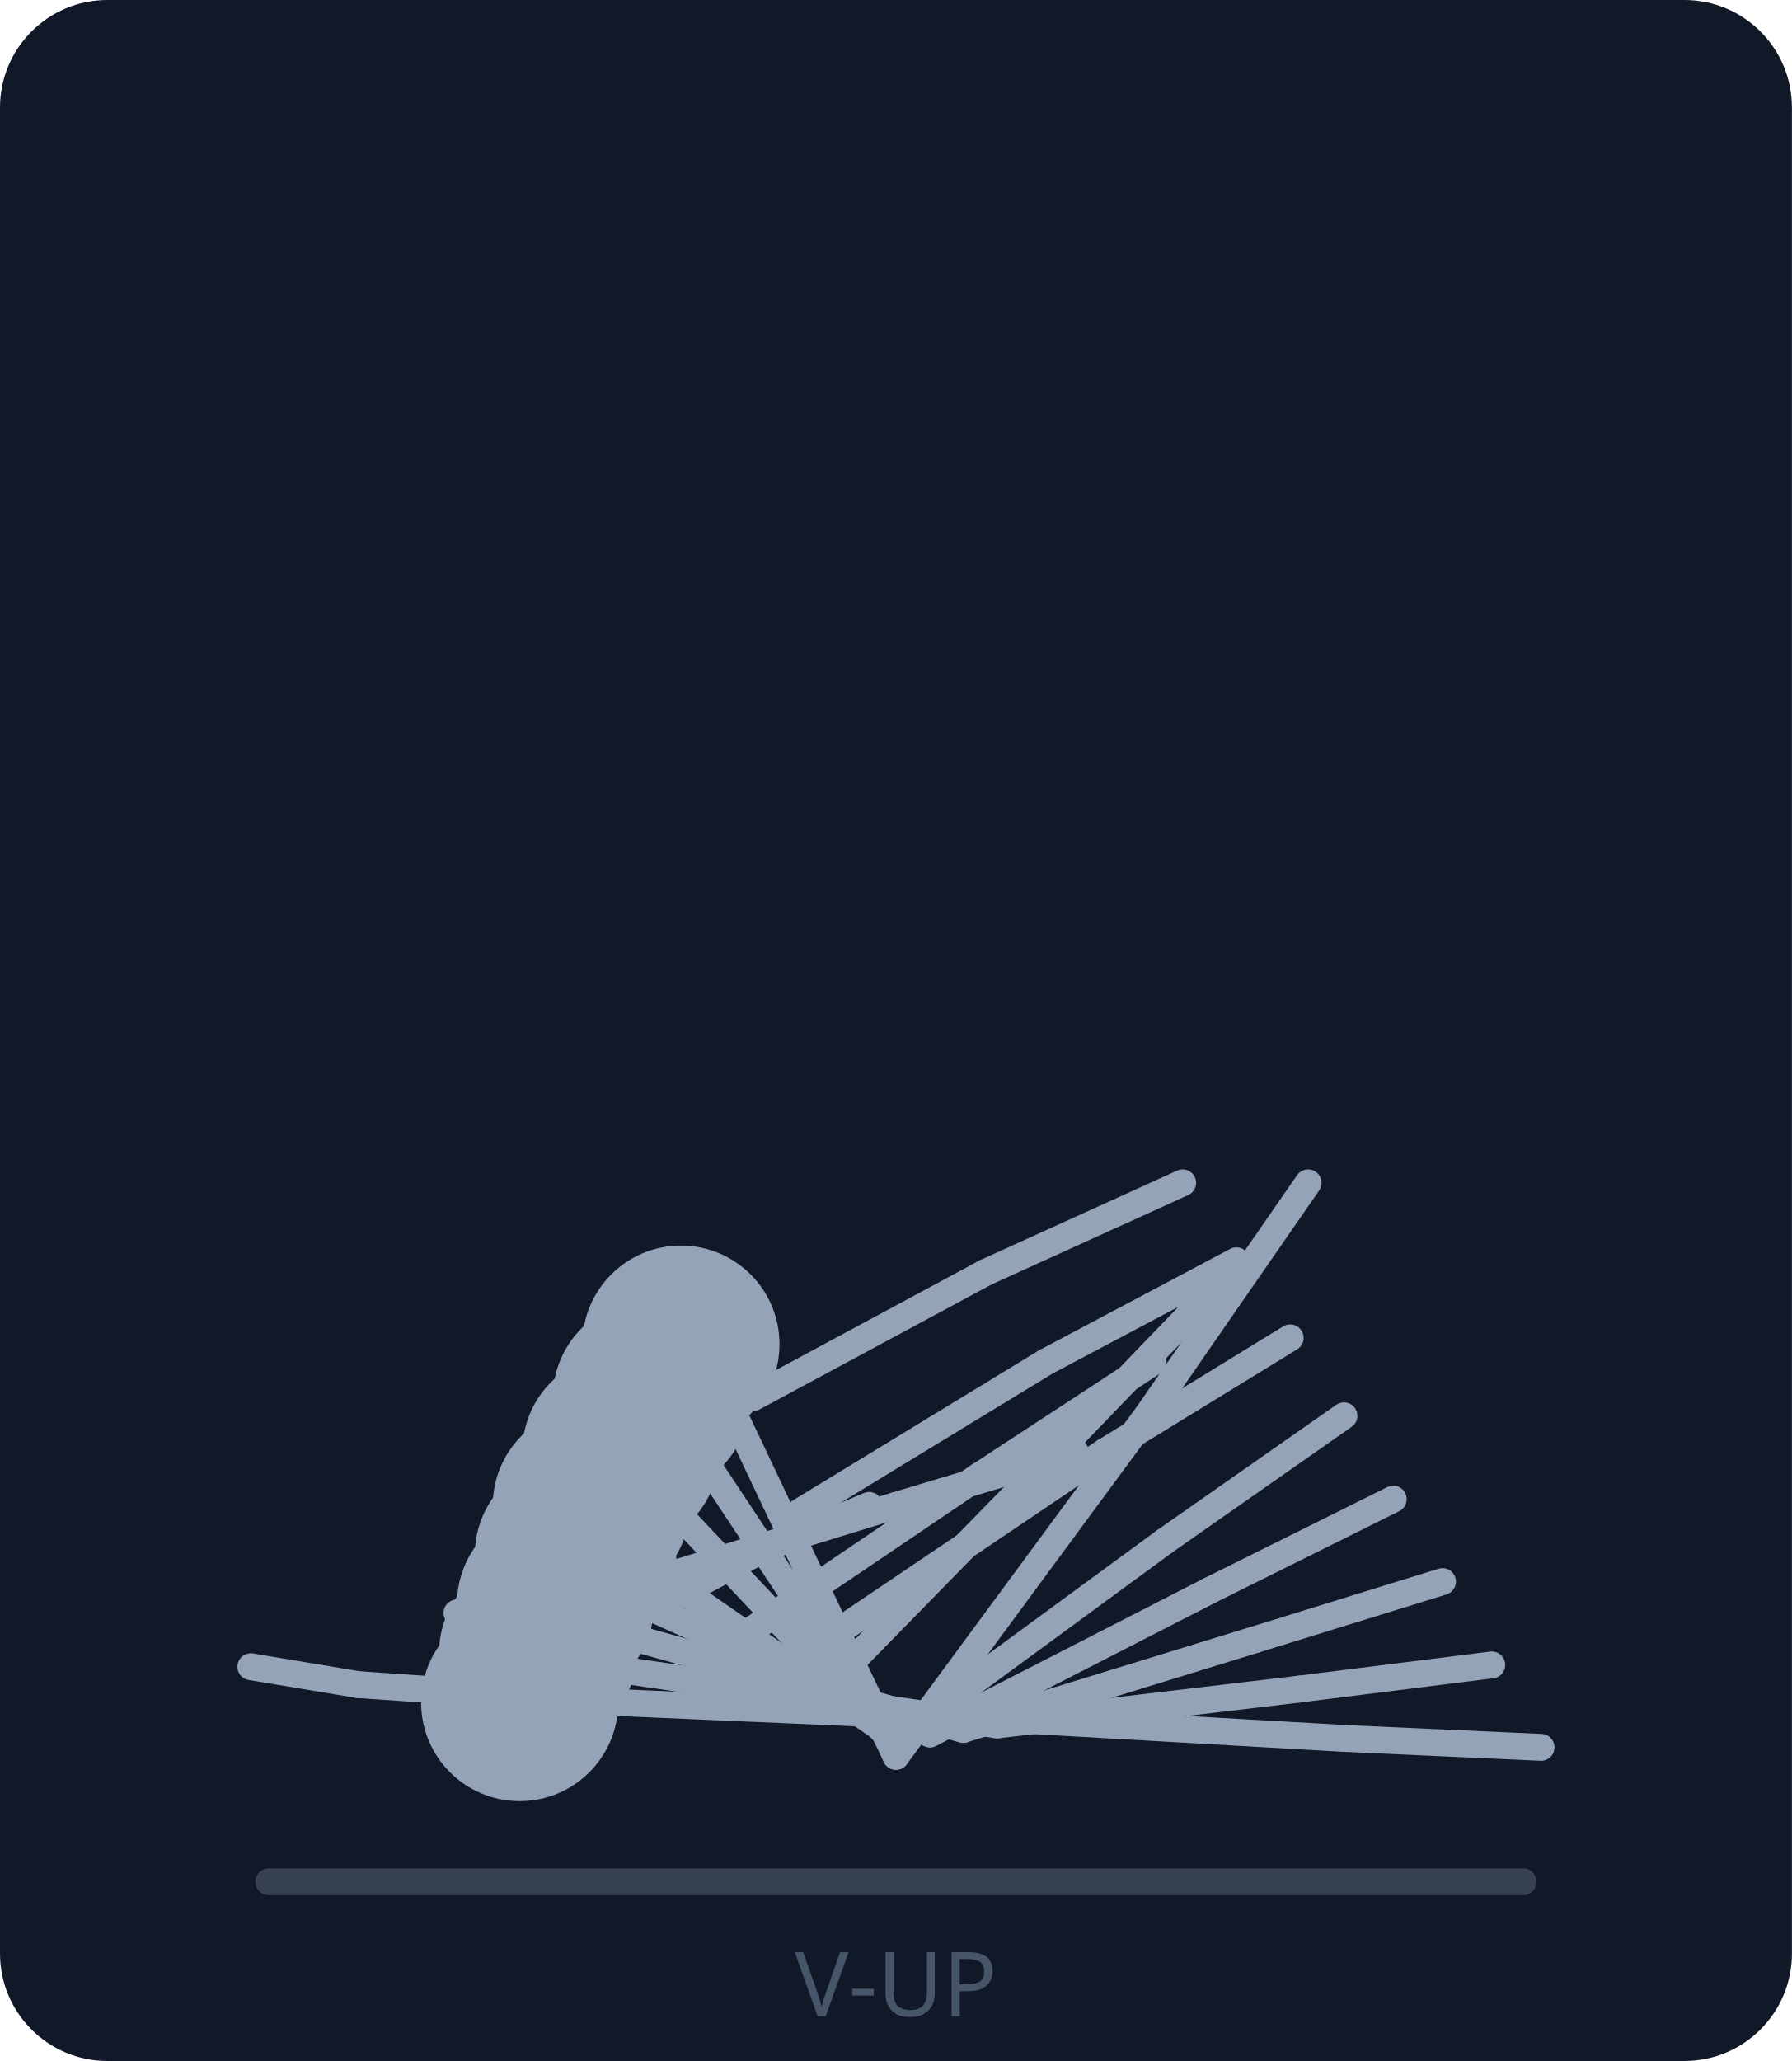
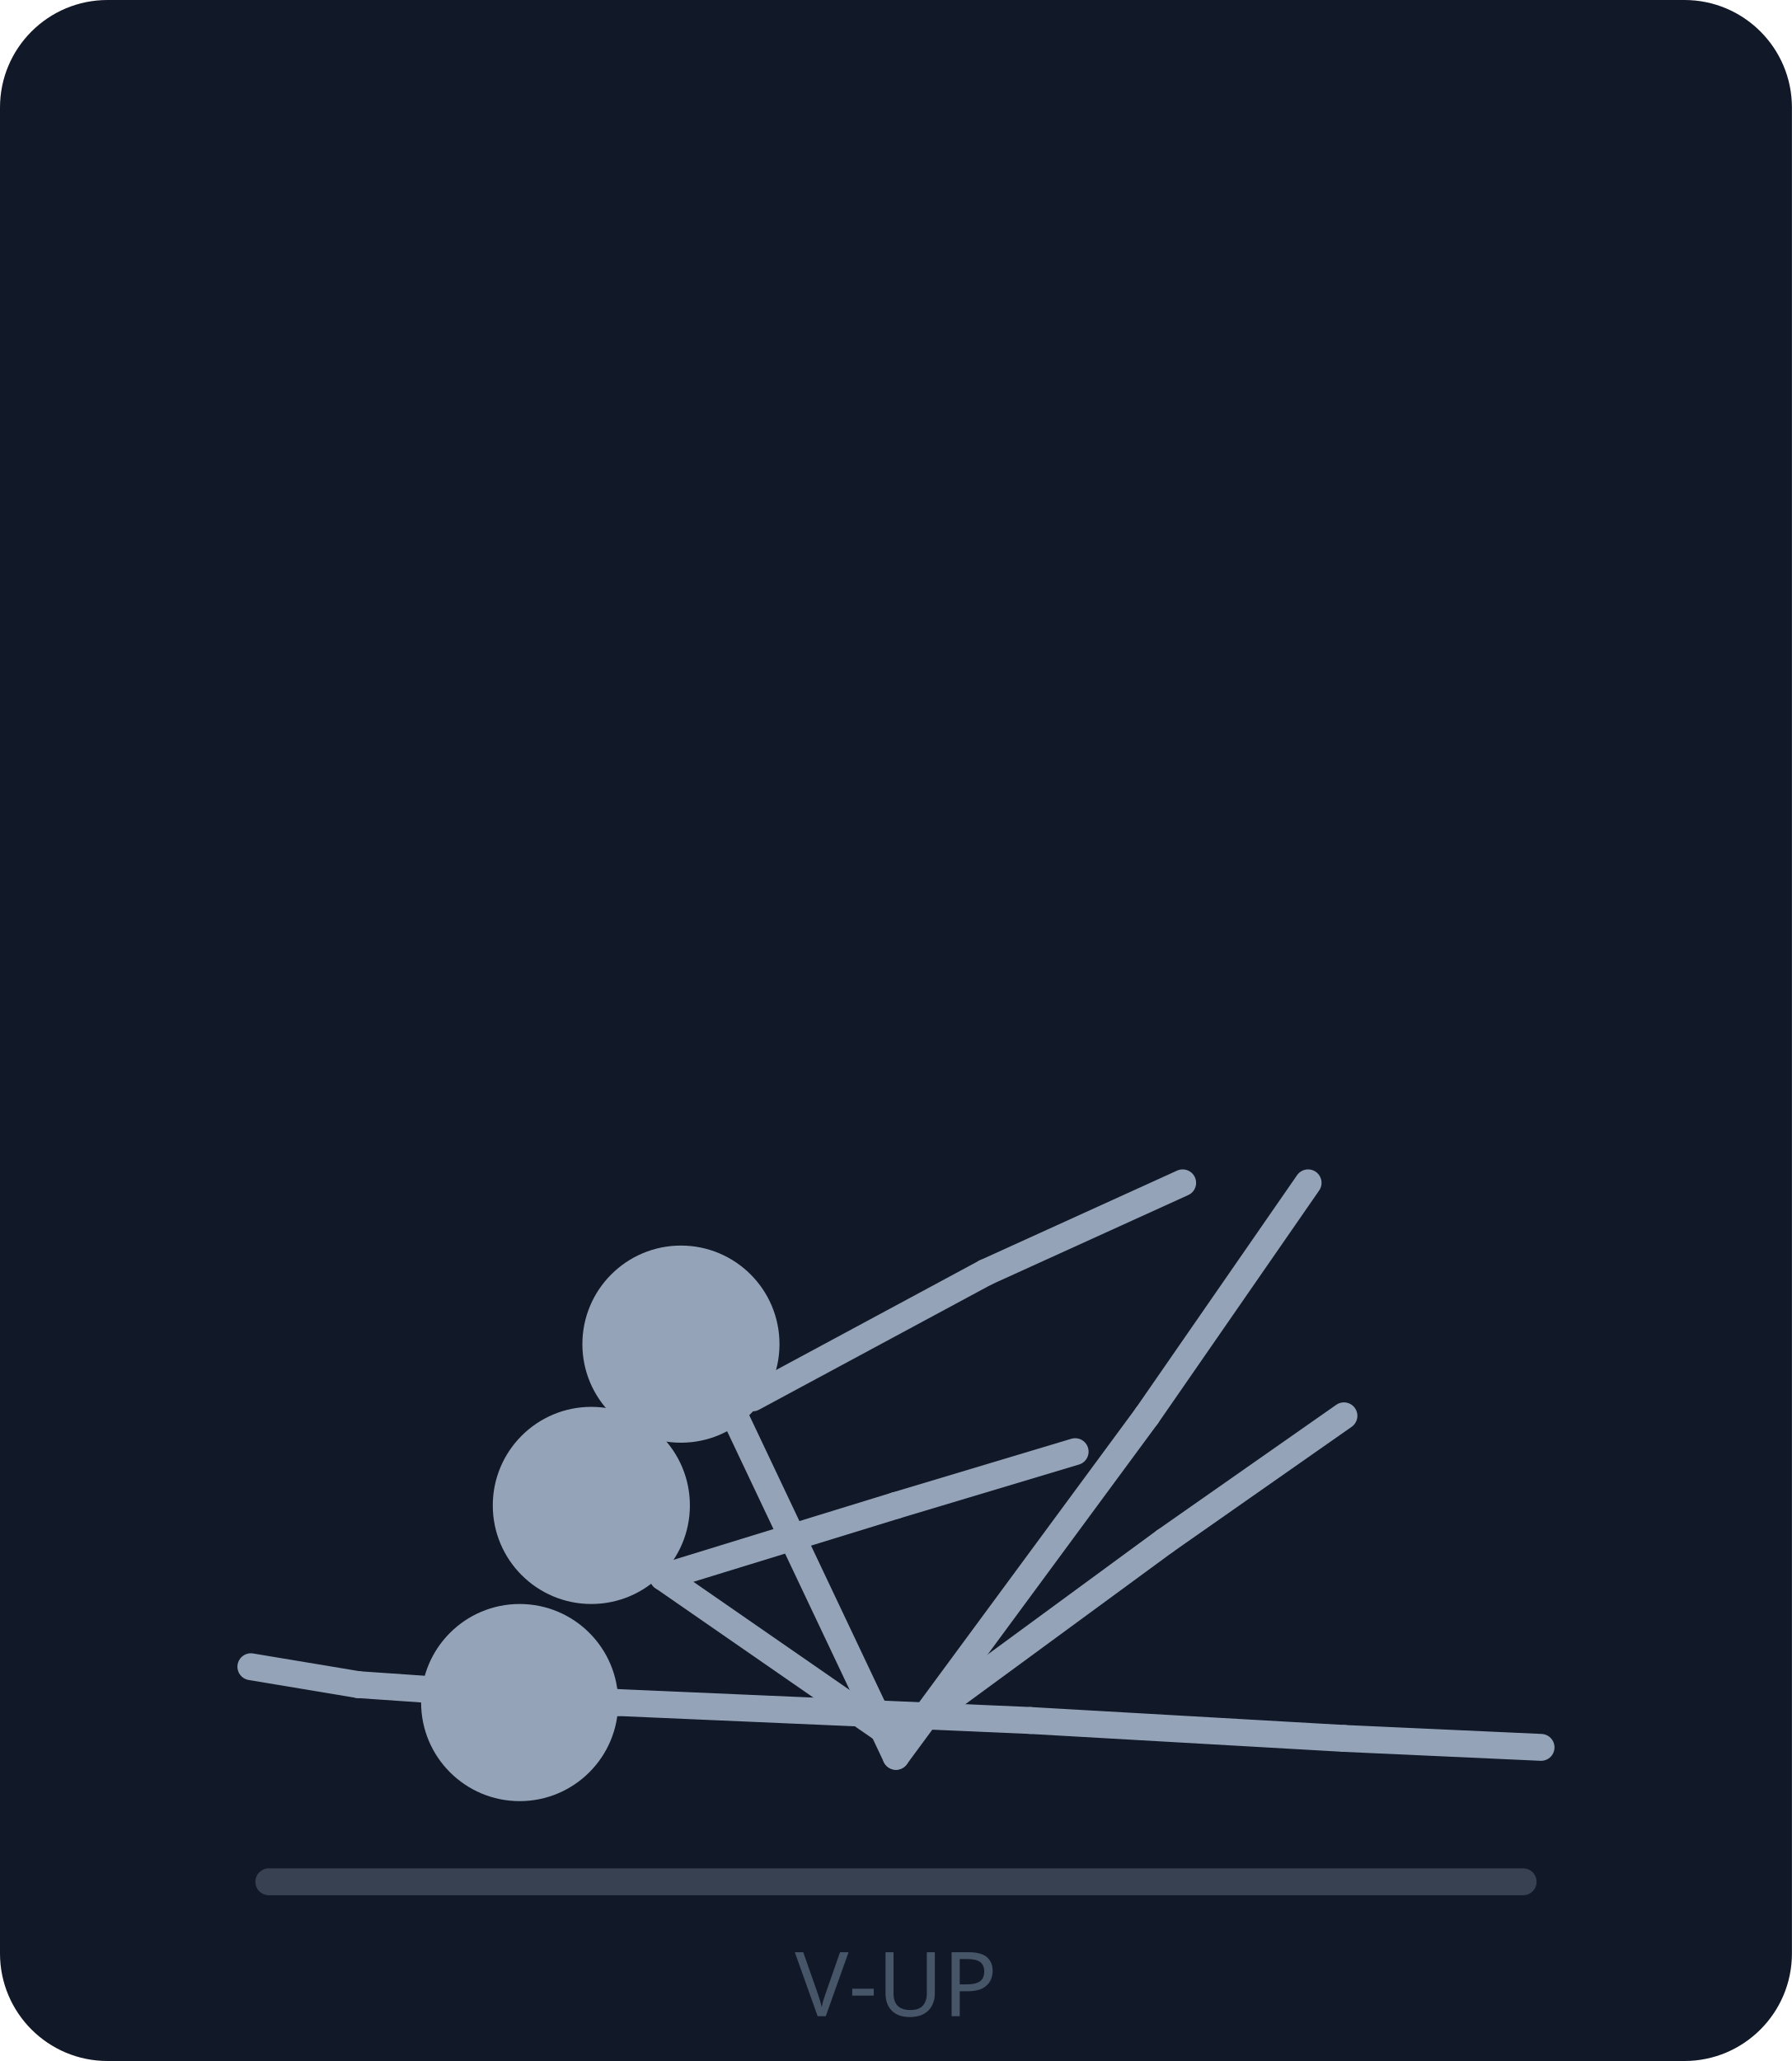
<svg xmlns="http://www.w3.org/2000/svg" viewBox="0 0 200 230">
  <rect width="200" height="230" fill="#111827" rx="12" />
  <style>
-     .f1{animation:sh1 8s linear infinite}.f2{animation:sh2 8s linear infinite}.f3{animation:sh3 8s linear infinite}.f4{animation:sh4 8s linear infinite}.f5{animation:sh5 8s linear infinite}.f6{animation:sh6 8s linear infinite}.f7{animation:sh7 8s linear infinite}.f8{animation:sh8 8s linear infinite}
-     @keyframes sh1{0%,10.2%{opacity:1}12.5%,100%{opacity:0}}
-     @keyframes sh2{0%,12.5%{opacity:0}14.8%,22.7%{opacity:1}25%,100%{opacity:0}}
-     @keyframes sh3{0%,25%{opacity:0}27.3%,35.2%{opacity:1}37.5%,100%{opacity:0}}
-     @keyframes sh4{0%,37.5%{opacity:0}39.8%,47.7%{opacity:1}50%,100%{opacity:0}}
-     @keyframes sh5{0%,50%{opacity:0}52.3%,60.2%{opacity:1}62.5%,100%{opacity:0}}
-     @keyframes sh6{0%,62.5%{opacity:0}64.8%,72.7%{opacity:1}75%,100%{opacity:0}}
-     @keyframes sh7{0%,75%{opacity:0}77.3%,85.2%{opacity:1}87.5%,100%{opacity:0}}
-     @keyframes sh8{0%,87.5%{opacity:0}89.8%,97.7%{opacity:1}100%{opacity:0}}
-   </style>
+   .f1{animation:sh1 4s linear infinite}.f2{animation:sh2 4s linear infinite}.f3{animation:sh3 4s linear infinite}
+   @keyframes sh1{0%,27%{opacity:1}33%,90%{opacity:0}100%{opacity:1}}
+   @keyframes sh2{0%,33%{opacity:0}40%,60%{opacity:1}66%,100%{opacity:0}}
+   @keyframes sh3{0%,66%{opacity:0}72%,93%{opacity:1}100%{opacity:0}}
+ </style>
  <line x1="30" y1="210" x2="170" y2="210" stroke="#374151" stroke-width="3" stroke-linecap="round" />
  <text x="100" y="225" text-anchor="middle" font-family="sans-serif" font-size="10" fill="#475569">V-UP</text>
  <g class="f1" stroke="#94a3b8" stroke-width="3" stroke-linecap="round" fill="none">
    <circle cx="58" cy="190" r="11" fill="#94a3b8" stroke="none" />
    <line x1="69" y1="190" x2="115" y2="192" />
    <line x1="69" y1="190" x2="40" y2="188" />
    <line x1="40" y1="188" x2="28" y2="186" />
    <line x1="115" y1="192" x2="150" y2="194" />
    <line x1="150" y1="194" x2="172" y2="195" />
  </g>
  <g class="f2" stroke="#94a3b8" stroke-width="3" stroke-linecap="round" fill="none">
-     <circle cx="60" cy="184.5" r="11" fill="#94a3b8" stroke="none" />
-     <line x1="70.3" y1="186.5" x2="111.3" y2="192.5" />
-     <line x1="70.3" y1="186.5" x2="55" y2="183" />
-     <line x1="55" y1="183" x2="51" y2="180" />
-     <line x1="111.3" y1="192.5" x2="145" y2="188.5" />
-     <line x1="145" y1="188.5" x2="166.5" y2="185.8" />
-   </g>
-   <g class="f3" stroke="#94a3b8" stroke-width="3" stroke-linecap="round" fill="none">
-     <circle cx="62" cy="179" r="11" fill="#94a3b8" stroke="none" />
-     <line x1="71.5" y1="183" x2="107.5" y2="193" />
-     <line x1="71.5" y1="183" x2="70" y2="178" />
-     <line x1="70" y1="178" x2="74" y2="174" />
-     <line x1="107.5" y1="193" x2="140" y2="183" />
-     <line x1="140" y1="183" x2="161" y2="176.5" />
-   </g>
-   <g class="f4" stroke="#94a3b8" stroke-width="3" stroke-linecap="round" fill="none">
-     <circle cx="64" cy="173.5" r="11" fill="#94a3b8" stroke="none" />
-     <line x1="72.8" y1="179.5" x2="103.8" y2="193.5" />
-     <line x1="72.8" y1="179.5" x2="85" y2="173" />
-     <line x1="85" y1="173" x2="97" y2="168" />
-     <line x1="103.8" y1="193.5" x2="135" y2="177.5" />
-     <line x1="135" y1="177.5" x2="155.5" y2="167.3" />
-   </g>
-   <g class="f5" stroke="#94a3b8" stroke-width="3" stroke-linecap="round" fill="none">
    <circle cx="66" cy="168" r="11" fill="#94a3b8" stroke="none" />
    <line x1="74" y1="176" x2="100" y2="194" />
    <line x1="74" y1="176" x2="100" y2="168" />
    <line x1="100" y1="168" x2="120" y2="162" />
    <line x1="100" y1="194" x2="130" y2="172" />
    <line x1="130" y1="172" x2="150" y2="158" />
  </g>
-   <g class="f6" stroke="#94a3b8" stroke-width="3" stroke-linecap="round" fill="none">
-     <circle cx="69.3" cy="162" r="11" fill="#94a3b8" stroke="none" />
-     <line x1="76.7" y1="170" x2="100" y2="194.7" />
-     <line x1="82.7" y1="182.7" x2="109.3" y2="164.7" />
-     <line x1="109.3" y1="164.7" x2="128.7" y2="152" />
-     <line x1="94.7" y1="181.3" x2="123.3" y2="162" />
-     <line x1="123.3" y1="162" x2="144" y2="149.3" />
-   </g>
-   <g class="f7" stroke="#94a3b8" stroke-width="3" stroke-linecap="round" fill="none">
-     <circle cx="72.7" cy="156" r="11" fill="#94a3b8" stroke="none" />
-     <line x1="79.3" y1="164" x2="100" y2="195.3" />
-     <line x1="91.3" y1="189.3" x2="118.7" y2="161.3" />
-     <line x1="118.7" y1="161.3" x2="137.3" y2="142" />
-     <line x1="89.3" y1="168.7" x2="116.7" y2="152" />
-     <line x1="116.7" y1="152" x2="138" y2="140.7" />
-   </g>
-   <g class="f8" stroke="#94a3b8" stroke-width="3" stroke-linecap="round" fill="none">
+   <g class="f3" stroke="#94a3b8" stroke-width="3" stroke-linecap="round" fill="none">
    <circle cx="76" cy="150" r="11" fill="#94a3b8" stroke="none" />
    <line x1="82" y1="158" x2="100" y2="196" />
    <line x1="100" y1="196" x2="128" y2="158" />
    <line x1="128" y1="158" x2="146" y2="132" />
    <line x1="84" y1="156" x2="110" y2="142" />
    <line x1="110" y1="142" x2="132" y2="132" />
  </g>
</svg>
